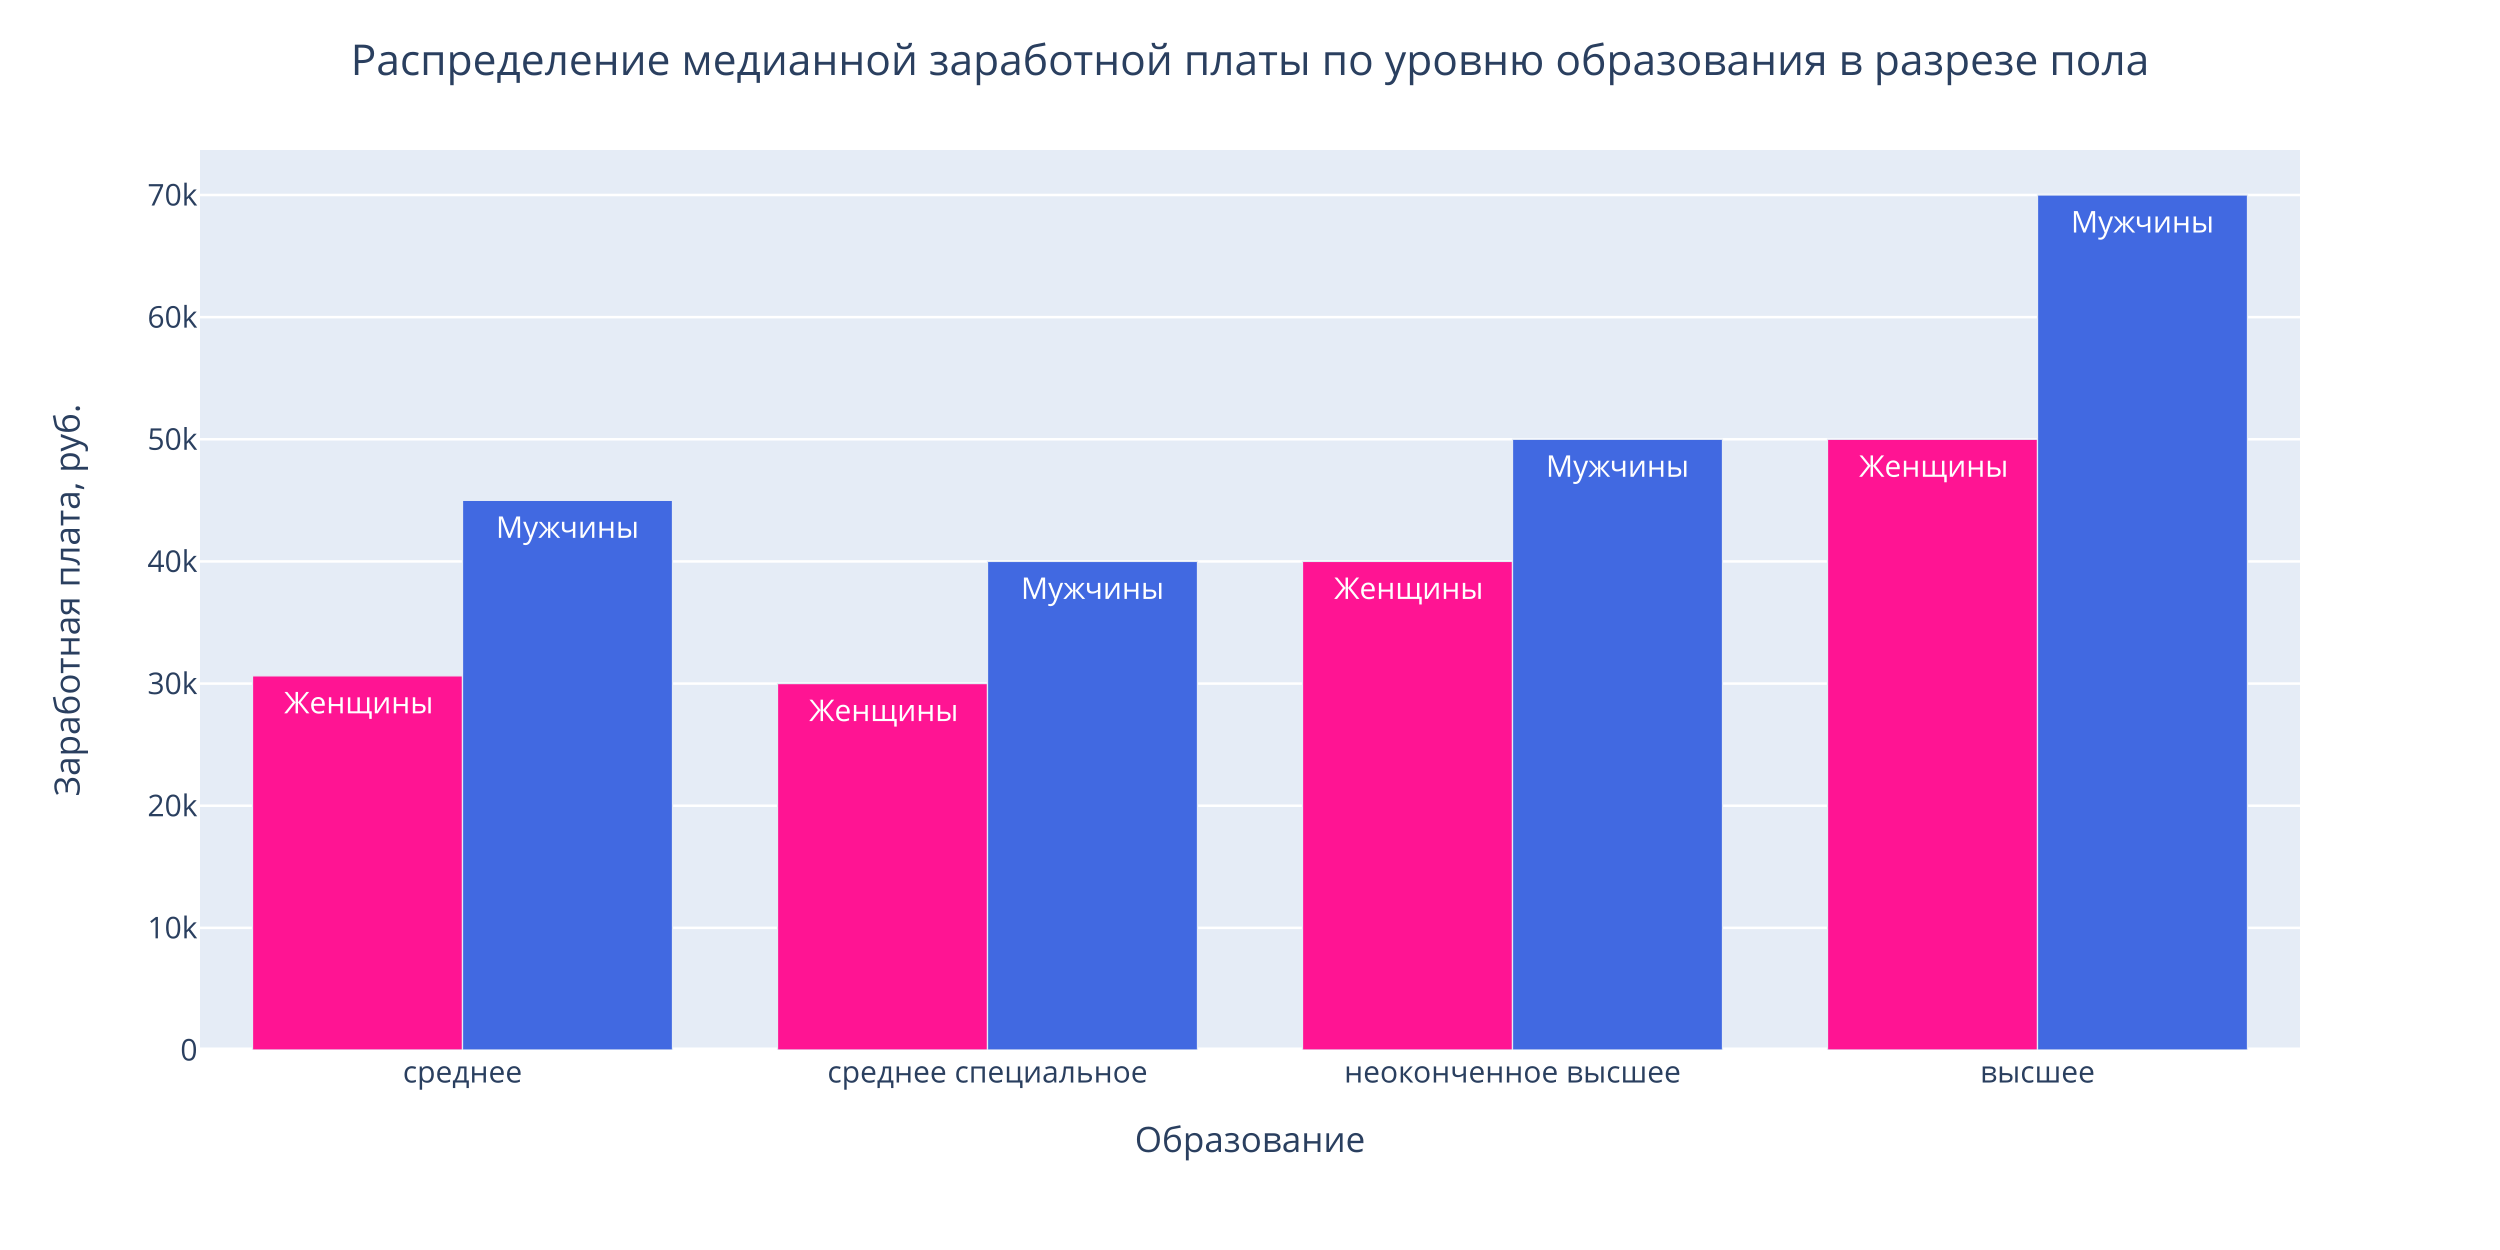
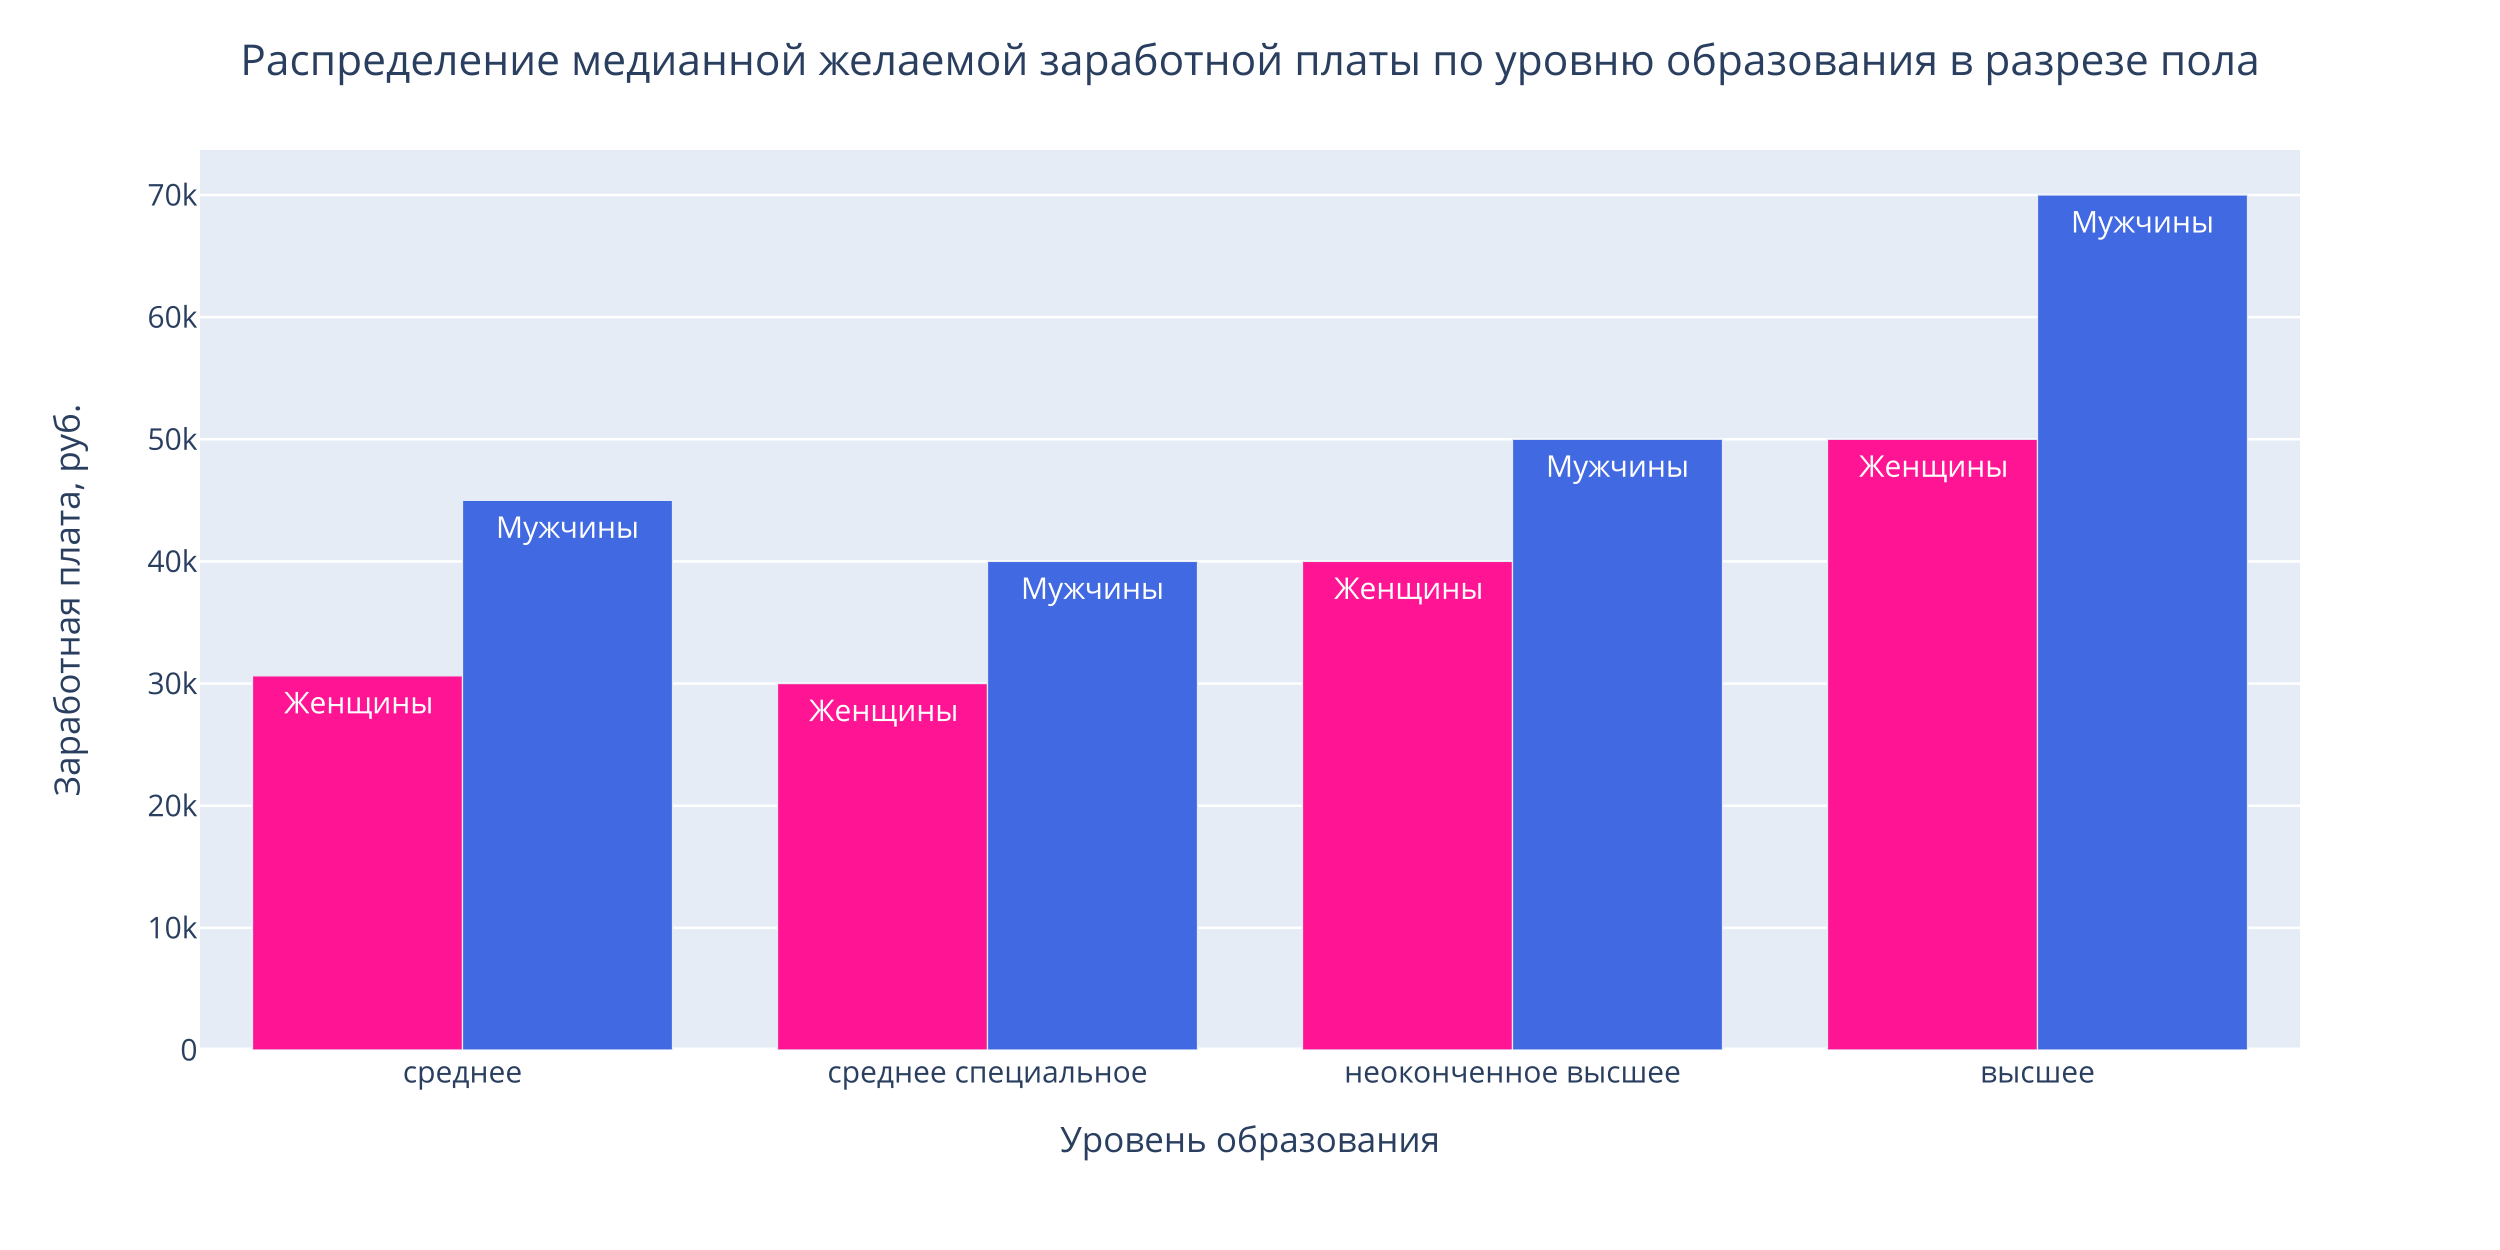
<svg xmlns="http://www.w3.org/2000/svg" class="main-svg" width="1000" height="500" style="" viewBox="0 0 1000 500">
  <rect x="0" y="0" width="1000" height="500" style="fill: rgb(255, 255, 255); fill-opacity: 1;" />
-   <defs id="defs-bf9efb">
+   <defs id="defs-708206">
    <g class="clips">
-       <clipPath id="clipbf9efbxyplot" class="plotclip">
+       <clipPath id="clip708206xyplot" class="plotclip">
        <rect width="840" height="360" />
      </clipPath>
-       <clipPath class="axesclip" id="clipbf9efbx">
+       <clipPath class="axesclip" id="clip708206x">
        <rect x="80" y="0" width="840" height="500" />
      </clipPath>
-       <clipPath class="axesclip" id="clipbf9efby">
+       <clipPath class="axesclip" id="clip708206y">
        <rect x="0" y="60" width="1000" height="360" />
      </clipPath>
-       <clipPath class="axesclip" id="clipbf9efbxy">
+       <clipPath class="axesclip" id="clip708206xy">
        <rect x="80" y="60" width="840" height="360" />
      </clipPath>
    </g>
    <g class="gradients" />
    <g class="patterns" />
  </defs>
  <g class="bglayer">
    <rect class="bg" x="80" y="60" width="840" height="360" style="fill: rgb(229, 236, 246); fill-opacity: 1; stroke-width: 0;" />
  </g>
  <g class="layer-below">
    <g class="imagelayer" />
    <g class="shapelayer" />
  </g>
  <g class="cartesianlayer">
    <g class="subplot xy">
      <g class="layer-subplot">
        <g class="shapelayer" />
        <g class="imagelayer" />
      </g>
      <g class="minor-gridlayer">
        <g class="x" />
        <g class="y" />
      </g>
      <g class="gridlayer">
        <g class="x" />
        <g class="y">
          <path class="ygrid crisp" transform="translate(0,371.14)" d="M80,0h840" style="stroke: rgb(255, 255, 255); stroke-opacity: 1; stroke-width: 1px;" />
          <path class="ygrid crisp" transform="translate(0,322.29)" d="M80,0h840" style="stroke: rgb(255, 255, 255); stroke-opacity: 1; stroke-width: 1px;" />
          <path class="ygrid crisp" transform="translate(0,273.43)" d="M80,0h840" style="stroke: rgb(255, 255, 255); stroke-opacity: 1; stroke-width: 1px;" />
          <path class="ygrid crisp" transform="translate(0,224.57)" d="M80,0h840" style="stroke: rgb(255, 255, 255); stroke-opacity: 1; stroke-width: 1px;" />
          <path class="ygrid crisp" transform="translate(0,175.71)" d="M80,0h840" style="stroke: rgb(255, 255, 255); stroke-opacity: 1; stroke-width: 1px;" />
          <path class="ygrid crisp" transform="translate(0,126.86)" d="M80,0h840" style="stroke: rgb(255, 255, 255); stroke-opacity: 1; stroke-width: 1px;" />
          <path class="ygrid crisp" transform="translate(0,78)" d="M80,0h840" style="stroke: rgb(255, 255, 255); stroke-opacity: 1; stroke-width: 1px;" />
        </g>
      </g>
      <g class="zerolinelayer">
        <path class="yzl zl crisp" transform="translate(0,420)" d="M80,0h840" style="stroke: rgb(255, 255, 255); stroke-opacity: 1; stroke-width: 2px;" />
      </g>
      <path class="xlines-below" />
      <path class="ylines-below" />
      <g class="overlines-below" />
      <g class="xaxislayer-below" />
      <g class="yaxislayer-below" />
      <g class="overaxes-below" />
-       <g class="plot" transform="translate(80,60)" clip-path="url(#clipbf9efbxyplot)">
+       <g class="plot" transform="translate(80,60)" clip-path="url(#clip708206xyplot)">
        <g class="barlayer mlayer">
          <g class="trace bars" style="opacity: 1;">
            <g class="points">
              <g class="point">
                <path d="M651,360V115.71H735V360Z" style="vector-effect: non-scaling-stroke; opacity: 1; stroke-width: 0.5px; fill: rgb(255, 20, 147); fill-opacity: 1; stroke: rgb(229, 236, 246); stroke-opacity: 1;" />
                <text class="bartext bartext-inside" text-anchor="middle" data-notex="1" x="0" y="0" style="font-family: 'Open Sans', verdana, arial, sans-serif; font-size: 12px; fill: rgb(255, 255, 255); fill-opacity: 1; white-space: pre;" transform="translate(693.5,130.71)">Женщины</text>
              </g>
              <g class="point">
                <path d="M441,360V164.57H525V360Z" style="vector-effect: non-scaling-stroke; opacity: 1; stroke-width: 0.5px; fill: rgb(255, 20, 147); fill-opacity: 1; stroke: rgb(229, 236, 246); stroke-opacity: 1;" />
                <text class="bartext bartext-inside" text-anchor="middle" data-notex="1" x="0" y="0" style="font-family: 'Open Sans', verdana, arial, sans-serif; font-size: 12px; fill: rgb(255, 255, 255); fill-opacity: 1; white-space: pre;" transform="translate(483.5,179.57)">Женщины</text>
              </g>
              <g class="point">
                <path d="M21,360V210.34H105V360Z" style="vector-effect: non-scaling-stroke; opacity: 1; stroke-width: 0.5px; fill: rgb(255, 20, 147); fill-opacity: 1; stroke: rgb(229, 236, 246); stroke-opacity: 1;" />
                <text class="bartext bartext-inside" text-anchor="middle" data-notex="1" x="0" y="0" style="font-family: 'Open Sans', verdana, arial, sans-serif; font-size: 12px; fill: rgb(255, 255, 255); fill-opacity: 1; white-space: pre;" transform="translate(63.5,225.34)">Женщины</text>
              </g>
              <g class="point">
                <path d="M231,360V213.43H315V360Z" style="vector-effect: non-scaling-stroke; opacity: 1; stroke-width: 0.5px; fill: rgb(255, 20, 147); fill-opacity: 1; stroke: rgb(229, 236, 246); stroke-opacity: 1;" />
                <text class="bartext bartext-inside" text-anchor="middle" data-notex="1" x="0" y="0" style="font-family: 'Open Sans', verdana, arial, sans-serif; font-size: 12px; fill: rgb(255, 255, 255); fill-opacity: 1; white-space: pre;" transform="translate(273.5,228.43)">Женщины</text>
              </g>
            </g>
          </g>
          <g class="trace bars" style="opacity: 1;">
            <g class="points">
              <g class="point">
                <path d="M735,360V18H819V360Z" style="vector-effect: non-scaling-stroke; opacity: 1; stroke-width: 0.5px; fill: rgb(65, 105, 225); fill-opacity: 1; stroke: rgb(229, 236, 246); stroke-opacity: 1;" />
                <text class="bartext bartext-inside" text-anchor="middle" data-notex="1" x="0" y="0" style="font-family: 'Open Sans', verdana, arial, sans-serif; font-size: 12px; fill: rgb(255, 255, 255); fill-opacity: 1; white-space: pre;" transform="translate(777,33)">Мужчины</text>
              </g>
              <g class="point">
                <path d="M525,360V115.71H609V360Z" style="vector-effect: non-scaling-stroke; opacity: 1; stroke-width: 0.5px; fill: rgb(65, 105, 225); fill-opacity: 1; stroke: rgb(229, 236, 246); stroke-opacity: 1;" />
                <text class="bartext bartext-inside" text-anchor="middle" data-notex="1" x="0" y="0" style="font-family: 'Open Sans', verdana, arial, sans-serif; font-size: 12px; fill: rgb(255, 255, 255); fill-opacity: 1; white-space: pre;" transform="translate(567,130.71)">Мужчины</text>
              </g>
              <g class="point">
                <path d="M105,360V140.14H189V360Z" style="vector-effect: non-scaling-stroke; opacity: 1; stroke-width: 0.5px; fill: rgb(65, 105, 225); fill-opacity: 1; stroke: rgb(229, 236, 246); stroke-opacity: 1;" />
                <text class="bartext bartext-inside" text-anchor="middle" data-notex="1" x="0" y="0" style="font-family: 'Open Sans', verdana, arial, sans-serif; font-size: 12px; fill: rgb(255, 255, 255); fill-opacity: 1; white-space: pre;" transform="translate(147,155.14)">Мужчины</text>
              </g>
              <g class="point">
                <path d="M315,360V164.57H399V360Z" style="vector-effect: non-scaling-stroke; opacity: 1; stroke-width: 0.5px; fill: rgb(65, 105, 225); fill-opacity: 1; stroke: rgb(229, 236, 246); stroke-opacity: 1;" />
                <text class="bartext bartext-inside" text-anchor="middle" data-notex="1" x="0" y="0" style="font-family: 'Open Sans', verdana, arial, sans-serif; font-size: 12px; fill: rgb(255, 255, 255); fill-opacity: 1; white-space: pre;" transform="translate(357,179.57)">Мужчины</text>
              </g>
            </g>
          </g>
        </g>
      </g>
      <g class="overplot" />
      <path class="xlines-above crisp" d="M0,0" style="fill: none;" />
      <path class="ylines-above crisp" d="M0,0" style="fill: none;" />
      <g class="overlines-above" />
      <g class="xaxislayer-above">
        <g class="xtick">
          <text text-anchor="middle" x="0" y="433" transform="translate(185,0)" style="font-family: 'Open Sans', verdana, arial, sans-serif; font-size: 12px; fill: rgb(42, 63, 95); fill-opacity: 1; white-space: pre; opacity: 1;">среднее</text>
        </g>
        <g class="xtick">
          <text text-anchor="middle" x="0" y="433" transform="translate(395,0)" style="font-family: 'Open Sans', verdana, arial, sans-serif; font-size: 12px; fill: rgb(42, 63, 95); fill-opacity: 1; white-space: pre; opacity: 1;">среднее специальное</text>
        </g>
        <g class="xtick">
          <text text-anchor="middle" x="0" y="433" transform="translate(605,0)" style="font-family: 'Open Sans', verdana, arial, sans-serif; font-size: 12px; fill: rgb(42, 63, 95); fill-opacity: 1; white-space: pre; opacity: 1;">неоконченное высшее</text>
        </g>
        <g class="xtick">
          <text text-anchor="middle" x="0" y="433" transform="translate(815,0)" style="font-family: 'Open Sans', verdana, arial, sans-serif; font-size: 12px; fill: rgb(42, 63, 95); fill-opacity: 1; white-space: pre; opacity: 1;">высшее</text>
        </g>
      </g>
      <g class="yaxislayer-above">
        <g class="ytick">
          <text text-anchor="end" x="79" y="4.2" transform="translate(0,420)" style="font-family: 'Open Sans', verdana, arial, sans-serif; font-size: 12px; fill: rgb(42, 63, 95); fill-opacity: 1; white-space: pre; opacity: 1;">0</text>
        </g>
        <g class="ytick">
          <text text-anchor="end" x="79" y="4.2" style="font-family: 'Open Sans', verdana, arial, sans-serif; font-size: 12px; fill: rgb(42, 63, 95); fill-opacity: 1; white-space: pre; opacity: 1;" transform="translate(0,371.14)">10k</text>
        </g>
        <g class="ytick">
          <text text-anchor="end" x="79" y="4.2" style="font-family: 'Open Sans', verdana, arial, sans-serif; font-size: 12px; fill: rgb(42, 63, 95); fill-opacity: 1; white-space: pre; opacity: 1;" transform="translate(0,322.29)">20k</text>
        </g>
        <g class="ytick">
          <text text-anchor="end" x="79" y="4.2" style="font-family: 'Open Sans', verdana, arial, sans-serif; font-size: 12px; fill: rgb(42, 63, 95); fill-opacity: 1; white-space: pre; opacity: 1;" transform="translate(0,273.43)">30k</text>
        </g>
        <g class="ytick">
          <text text-anchor="end" x="79" y="4.2" style="font-family: 'Open Sans', verdana, arial, sans-serif; font-size: 12px; fill: rgb(42, 63, 95); fill-opacity: 1; white-space: pre; opacity: 1;" transform="translate(0,224.57)">40k</text>
        </g>
        <g class="ytick">
          <text text-anchor="end" x="79" y="4.2" style="font-family: 'Open Sans', verdana, arial, sans-serif; font-size: 12px; fill: rgb(42, 63, 95); fill-opacity: 1; white-space: pre; opacity: 1;" transform="translate(0,175.71)">50k</text>
        </g>
        <g class="ytick">
          <text text-anchor="end" x="79" y="4.2" style="font-family: 'Open Sans', verdana, arial, sans-serif; font-size: 12px; fill: rgb(42, 63, 95); fill-opacity: 1; white-space: pre; opacity: 1;" transform="translate(0,126.86)">60k</text>
        </g>
        <g class="ytick">
          <text text-anchor="end" x="79" y="4.2" style="font-family: 'Open Sans', verdana, arial, sans-serif; font-size: 12px; fill: rgb(42, 63, 95); fill-opacity: 1; white-space: pre; opacity: 1;" transform="translate(0,78)">70k</text>
        </g>
      </g>
      <g class="overaxes-above" />
    </g>
  </g>
  <g class="polarlayer" />
  <g class="smithlayer" />
  <g class="ternarylayer" />
  <g class="geolayer" />
  <g class="funnelarealayer" />
  <g class="pielayer" />
  <g class="iciclelayer" />
  <g class="treemaplayer" />
  <g class="sunburstlayer" />
  <g class="glimages" />
-   <defs id="topdefs-bf9efb">
+   <defs id="topdefs-708206">
    <g class="clips" />
  </defs>
  <g class="layer-above">
    <g class="imagelayer" />
    <g class="shapelayer" />
  </g>
  <g class="infolayer">
    <g class="g-gtitle">
-       <text class="gtitle" x="500" y="30" text-anchor="middle" dy="0em" style="font-family: 'Open Sans', verdana, arial, sans-serif; font-size: 17px; fill: rgb(42, 63, 95); opacity: 1; font-weight: normal; white-space: pre;">Распределение медианной заработной платы по уровню образования в разрезе пола</text>
+       <text class="gtitle" x="500" y="30" text-anchor="middle" dy="0em" style="font-family: 'Open Sans', verdana, arial, sans-serif; font-size: 17px; fill: rgb(42, 63, 95); opacity: 1; font-weight: normal; white-space: pre;">Распределение медианной желаемой заработной платы по уровню образования в разрезе пола</text>
    </g>
    <g class="g-xtitle">
-       <text class="xtitle" x="500" y="460.8" text-anchor="middle" style="font-family: 'Open Sans', verdana, arial, sans-serif; font-size: 14px; fill: rgb(42, 63, 95); opacity: 1; font-weight: normal; white-space: pre;">Образование</text>
+       <text class="xtitle" x="500" y="460.8" text-anchor="middle" style="font-family: 'Open Sans', verdana, arial, sans-serif; font-size: 14px; fill: rgb(42, 63, 95); opacity: 1; font-weight: normal; white-space: pre;">Уровень образования</text>
    </g>
    <g class="g-ytitle">
      <text class="ytitle" transform="rotate(-90,31.84063,240)" x="31.841" y="240" text-anchor="middle" style="font-family: 'Open Sans', verdana, arial, sans-serif; font-size: 14px; fill: rgb(42, 63, 95); opacity: 1; font-weight: normal; white-space: pre;">Заработная плата, руб.</text>
    </g>
  </g>
</svg>
